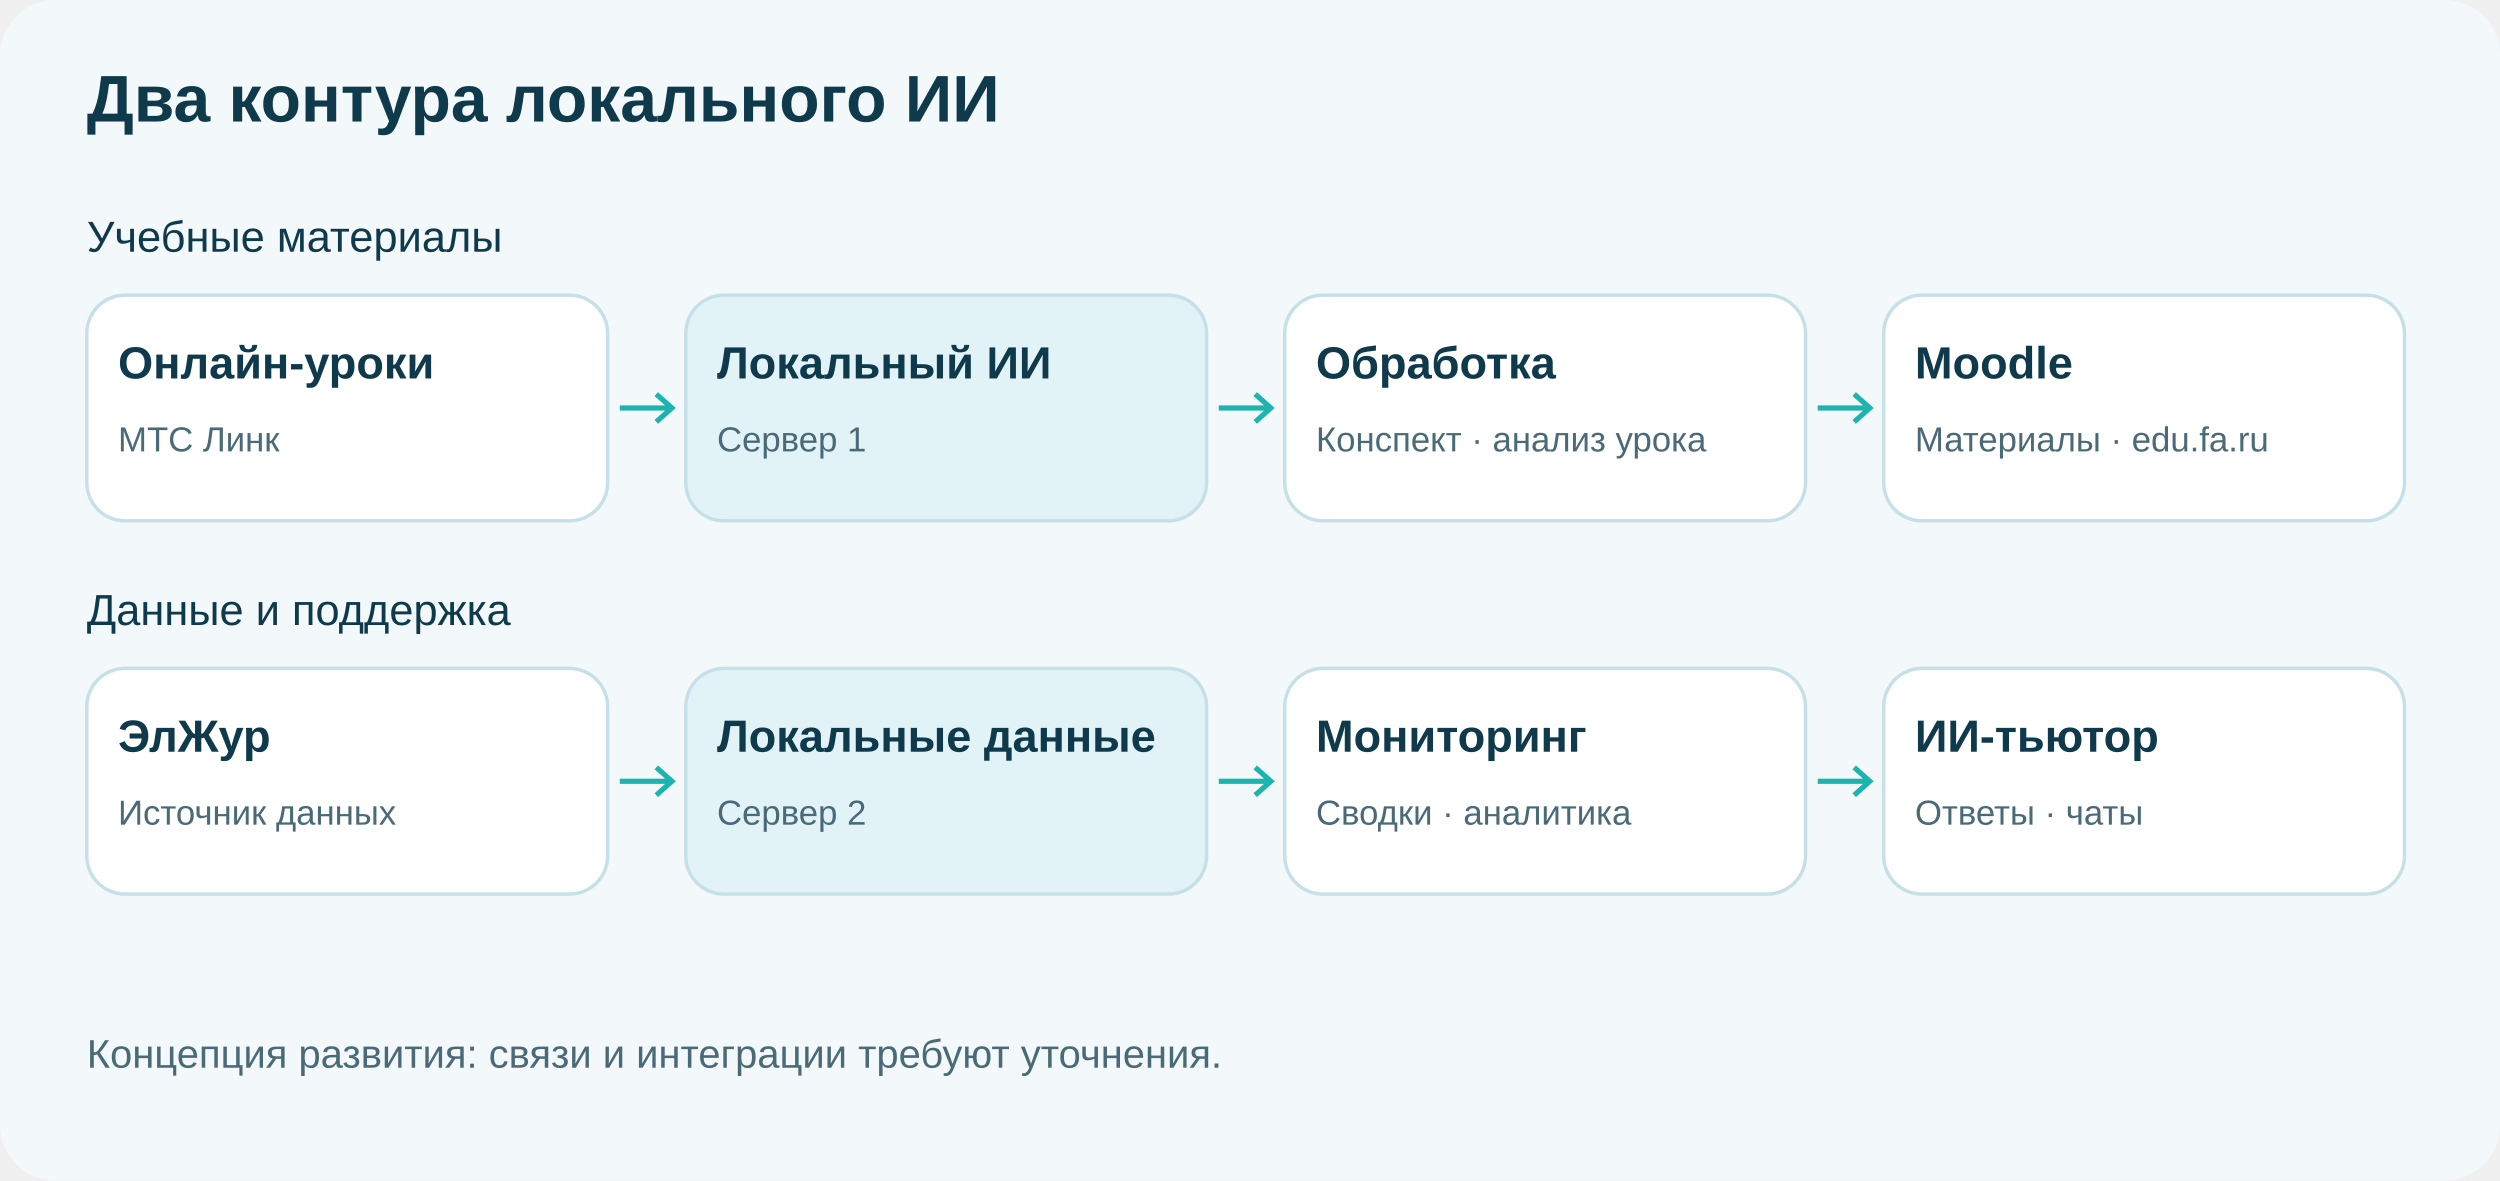
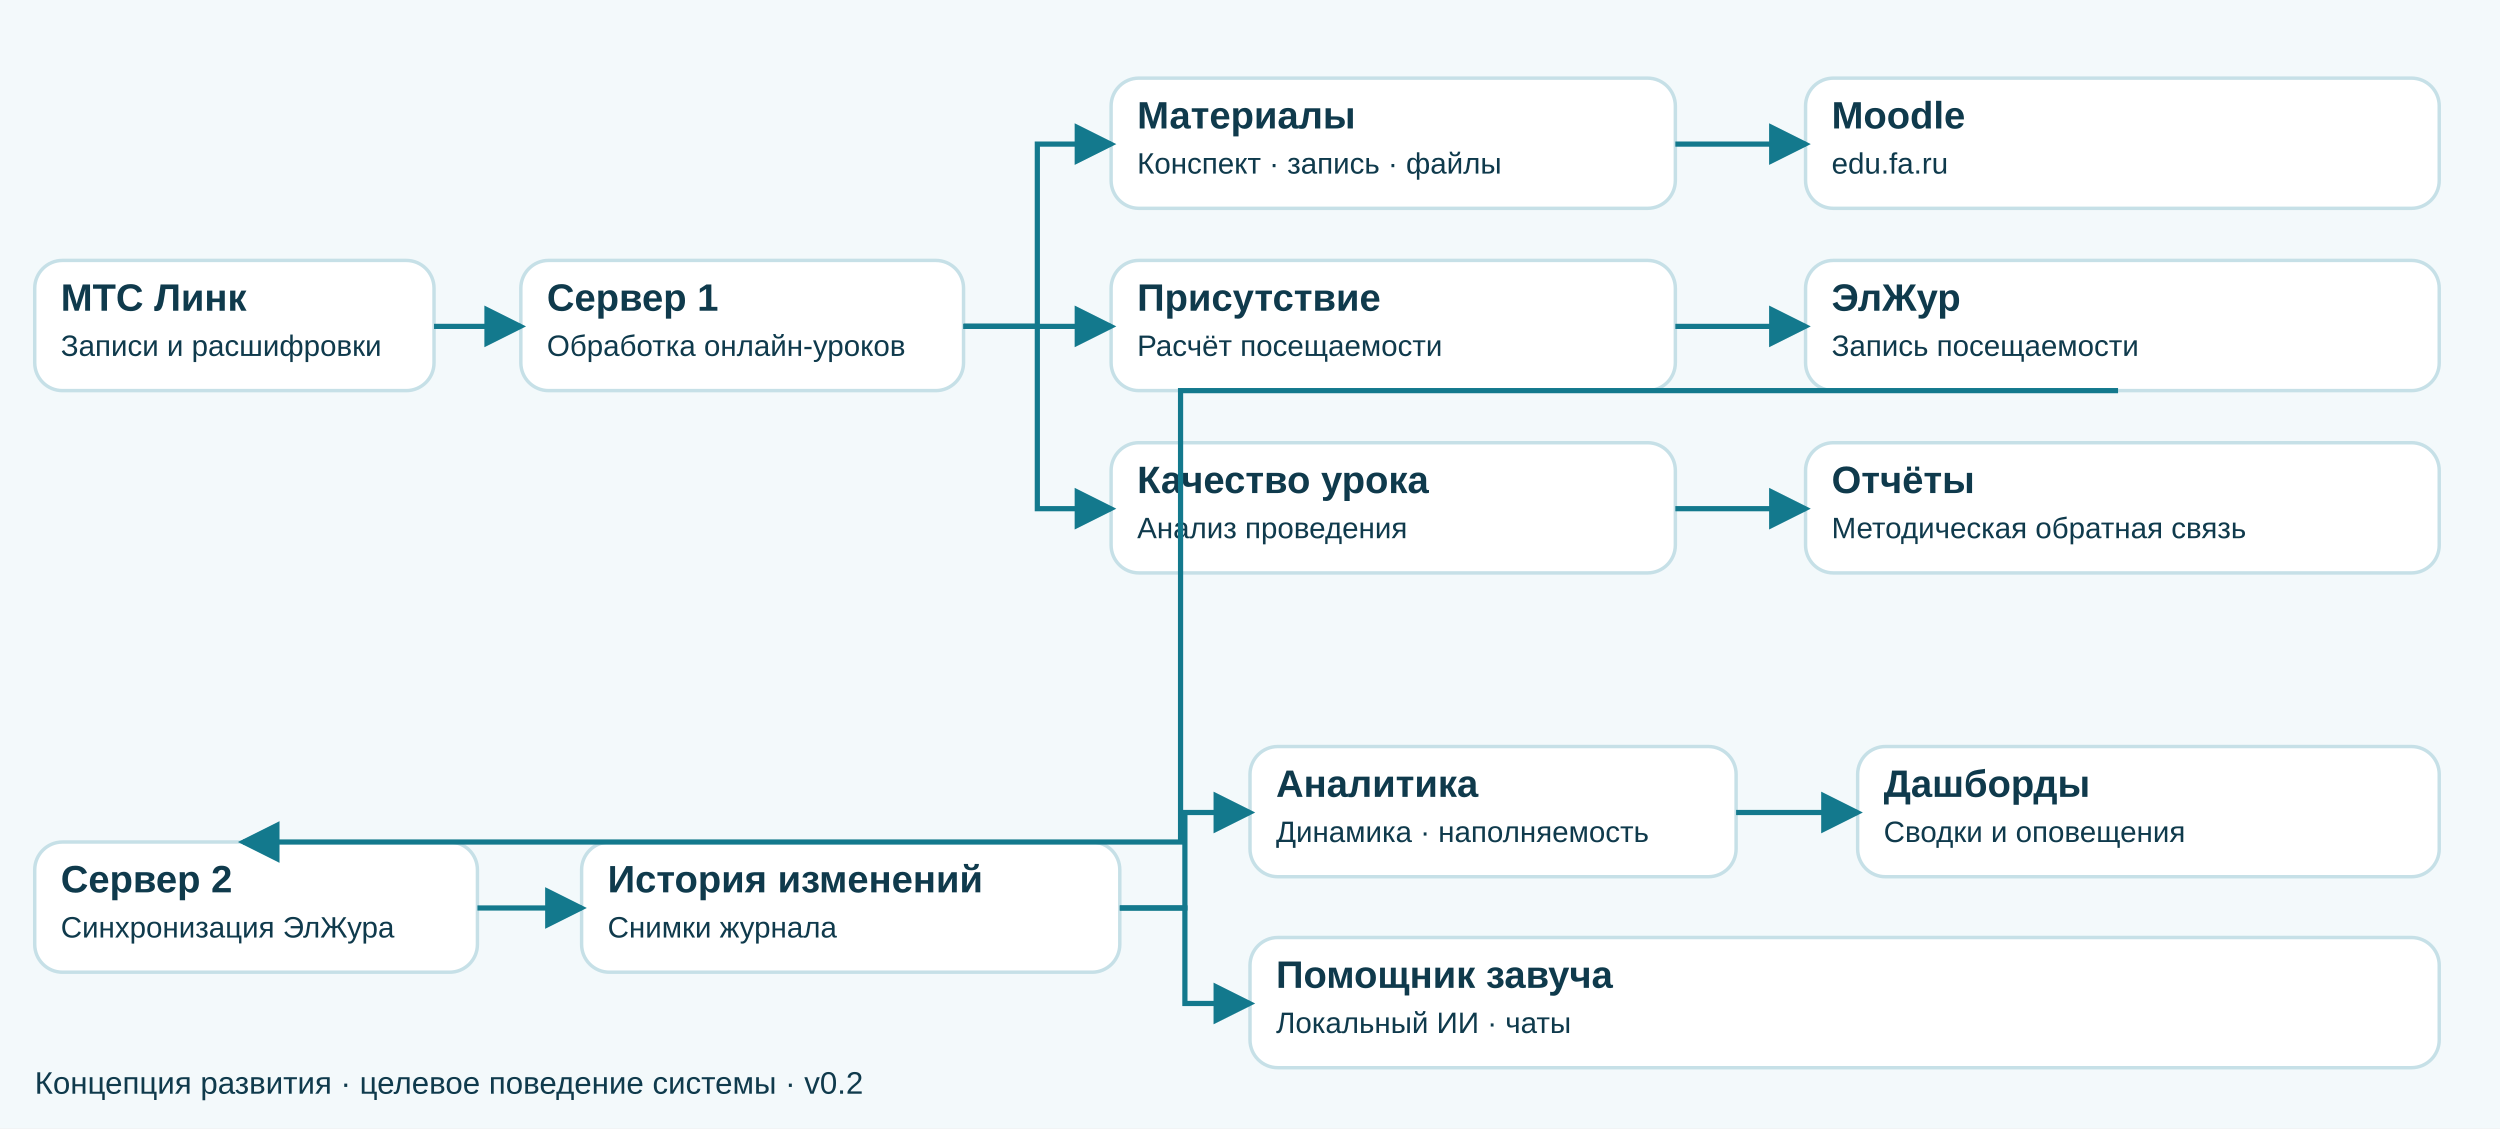
- <svg xmlns="http://www.w3.org/2000/svg" width="1440" height="680" viewBox="0 0 1440 680" role="img" aria-label="Два контура локального ИИ — концепция">
-   <rect width="1440" height="680" rx="32" fill="#f3f9fb" />
-   <style>text{font-family:Arial,sans-serif;fill:#0f3a4c}.small{fill:#4a6a77}</style>
-   <text x="50" y="70" font-size="38" font-weight="700">Два контура локального ИИ</text>
-   <text x="50" y="145" font-size="25" fill="#13798d">Учебные материалы</text>
-   <rect x="50" y="170" width="300" height="130" rx="22" fill="#fff" stroke="#c6e0e7" stroke-width="2" />
-   <text x="68" y="218" font-size="26" font-weight="700">Онлайн-уроки</text>
-   <text class="small" x="68" y="260" font-size="20">МТС Линк</text>
-   <path d="M357 235h30m-9-8 9 8-9 8" fill="none" stroke="#1db3ae" stroke-width="3" />
-   <rect x="395" y="170" width="300" height="130" rx="22" fill="#e2f3f8" stroke="#c6e0e7" stroke-width="2" />
-   <text x="413" y="218" font-size="26" font-weight="700">Локальный ИИ</text>
-   <text class="small" x="413" y="260" font-size="20">Сервер 1</text>
-   <path d="M702 235h30m-9-8 9 8-9 8" fill="none" stroke="#1db3ae" stroke-width="3" />
-   <rect x="740" y="170" width="300" height="130" rx="22" fill="#fff" stroke="#c6e0e7" stroke-width="2" />
-   <text x="758" y="218" font-size="26" font-weight="700">Обработка</text>
-   <text class="small" x="758" y="260" font-size="20">Конспект · анализ урока</text>
-   <path d="M1047 235h30m-9-8 9 8-9 8" fill="none" stroke="#1db3ae" stroke-width="3" />
-   <rect x="1085" y="170" width="300" height="130" rx="22" fill="#fff" stroke="#c6e0e7" stroke-width="2" />
-   <text x="1103" y="218" font-size="26" font-weight="700">Moodle</text>
-   <text class="small" x="1103" y="260" font-size="20">Материалы · edu.fa.ru</text>
-   <text x="50" y="360" font-size="25" fill="#13798d">Данные и поддержка</text>
-   <rect x="50" y="385" width="300" height="130" rx="22" fill="#fff" stroke="#c6e0e7" stroke-width="2" />
-   <text x="68" y="433" font-size="26" font-weight="700">ЭлЖур</text>
-   <text class="small" x="68" y="475" font-size="20">Источник данных</text>
-   <path d="M357 450h30m-9-8 9 8-9 8" fill="none" stroke="#1db3ae" stroke-width="3" />
-   <rect x="395" y="385" width="300" height="130" rx="22" fill="#e2f3f8" stroke="#c6e0e7" stroke-width="2" />
-   <text x="413" y="433" font-size="26" font-weight="700">Локальные данные</text>
-   <text class="small" x="413" y="475" font-size="20">Сервер 2</text>
-   <path d="M702 450h30m-9-8 9 8-9 8" fill="none" stroke="#1db3ae" stroke-width="3" />
-   <rect x="740" y="385" width="300" height="130" rx="22" fill="#fff" stroke="#c6e0e7" stroke-width="2" />
-   <text x="758" y="433" font-size="26" font-weight="700">Мониторинг</text>
-   <text class="small" x="758" y="475" font-size="20">Сводки · аналитика</text>
-   <path d="M1047 450h30m-9-8 9 8-9 8" fill="none" stroke="#1db3ae" stroke-width="3" />
-   <rect x="1085" y="385" width="300" height="130" rx="22" fill="#fff" stroke="#c6e0e7" stroke-width="2" />
-   <text x="1103" y="433" font-size="26" font-weight="700">ИИ-тьютор</text>
-   <text class="small" x="1103" y="475" font-size="20">Ответы · чаты</text>
-   <text class="small" x="50" y="615" font-size="23">Концепция развития: связи и интеграции требуют уточнения.</text>
+ <svg xmlns="http://www.w3.org/2000/svg" viewBox="0 0 1440 650">
+   <defs>
+     <marker id="a" markerWidth="8" markerHeight="8" refX="7" refY="4" orient="auto">
+       <path d="M0 0L8 4L0 8" fill="#13798d" />
+     </marker>
+   </defs>
+   <rect width="1440" height="650" fill="#f3f9fb" />
+   <g font-family="Arial,sans-serif" fill="#0f3a4c">
+     <rect x="20" y="150" width="230" height="75" rx="16" fill="white" stroke="#c6e0e7" stroke-width="2" />
+     <text x="35" y="179" font-size="22" font-weight="bold">МТС Линк</text>
+     <text x="35" y="205" font-size="17">Записи и расшифровки</text>
+     <rect x="300" y="150" width="255" height="75" rx="16" fill="white" stroke="#c6e0e7" stroke-width="2" />
+     <text x="315" y="179" font-size="22" font-weight="bold">Сервер 1</text>
+     <text x="315" y="205" font-size="17">Обработка онлайн-уроков</text>
+     <path d="M250 188H275.0V188H300" fill="none" stroke="#13798d" stroke-width="3" marker-end="url(#a)" />
+     <rect x="640" y="45" width="325" height="75" rx="16" fill="white" stroke="#c6e0e7" stroke-width="2" />
+     <text x="655" y="74" font-size="22" font-weight="bold">Материалы</text>
+     <text x="655" y="100" font-size="17">Конспект · запись · файлы</text>
+     <rect x="1040" y="45" width="365" height="75" rx="16" fill="white" stroke="#c6e0e7" stroke-width="2" />
+     <text x="1055" y="74" font-size="22" font-weight="bold">Moodle</text>
+     <text x="1055" y="100" font-size="17">edu.fa.ru</text>
+     <path d="M555 188H597.5V83H640" fill="none" stroke="#13798d" stroke-width="3" marker-end="url(#a)" />
+     <path d="M965 83H1002.5V83H1040" fill="none" stroke="#13798d" stroke-width="3" marker-end="url(#a)" />
+     <rect x="640" y="150" width="325" height="75" rx="16" fill="white" stroke="#c6e0e7" stroke-width="2" />
+     <text x="655" y="179" font-size="22" font-weight="bold">Присутствие</text>
+     <text x="655" y="205" font-size="17">Расчёт посещаемости</text>
+     <rect x="1040" y="150" width="365" height="75" rx="16" fill="white" stroke="#c6e0e7" stroke-width="2" />
+     <text x="1055" y="179" font-size="22" font-weight="bold">ЭлЖур</text>
+     <text x="1055" y="205" font-size="17">Запись посещаемости</text>
+     <path d="M555 188H597.5V188H640" fill="none" stroke="#13798d" stroke-width="3" marker-end="url(#a)" />
+     <path d="M965 188H1002.5V188H1040" fill="none" stroke="#13798d" stroke-width="3" marker-end="url(#a)" />
+     <rect x="640" y="255" width="325" height="75" rx="16" fill="white" stroke="#c6e0e7" stroke-width="2" />
+     <text x="655" y="284" font-size="22" font-weight="bold">Качество урока</text>
+     <text x="655" y="310" font-size="17">Анализ проведения</text>
+     <rect x="1040" y="255" width="365" height="75" rx="16" fill="white" stroke="#c6e0e7" stroke-width="2" />
+     <text x="1055" y="284" font-size="22" font-weight="bold">Отчёты</text>
+     <text x="1055" y="310" font-size="17">Методическая обратная связь</text>
+     <path d="M555 188H597.5V293H640" fill="none" stroke="#13798d" stroke-width="3" marker-end="url(#a)" />
+     <path d="M965 293H1002.5V293H1040" fill="none" stroke="#13798d" stroke-width="3" marker-end="url(#a)" />
+     <rect x="20" y="485" width="255" height="75" rx="16" fill="white" stroke="#c6e0e7" stroke-width="2" />
+     <text x="35" y="514" font-size="22" font-weight="bold">Сервер 2</text>
+     <text x="35" y="540" font-size="17">Синхронизация ЭлЖура</text>
+     <rect x="335" y="485" width="310" height="75" rx="16" fill="white" stroke="#c6e0e7" stroke-width="2" />
+     <text x="350" y="514" font-size="22" font-weight="bold">История изменений</text>
+     <text x="350" y="540" font-size="17">Снимки журнала</text>
+     <path d="M275 523H305.0V523H335" fill="none" stroke="#13798d" stroke-width="3" marker-end="url(#a)" />
+     <path d="M1220 225H680.0V485H140" fill="none" stroke="#13798d" stroke-width="3" marker-end="url(#a)" />
+     <rect x="720" y="430" width="280" height="75" rx="16" fill="white" stroke="#c6e0e7" stroke-width="2" />
+     <text x="735" y="459" font-size="22" font-weight="bold">Аналитика</text>
+     <text x="735" y="485" font-size="17">Динамика · наполняемость</text>
+     <rect x="1070" y="430" width="335" height="75" rx="16" fill="white" stroke="#c6e0e7" stroke-width="2" />
+     <text x="1085" y="459" font-size="22" font-weight="bold">Дашборды</text>
+     <text x="1085" y="485" font-size="17">Сводки и оповещения</text>
+     <rect x="720" y="540" width="685" height="75" rx="16" fill="white" stroke="#c6e0e7" stroke-width="2" />
+     <text x="735" y="569" font-size="22" font-weight="bold">Помощник завуча</text>
+     <text x="735" y="595" font-size="17">Локальный ИИ · чаты</text>
+     <path d="M645 523H682.5V468H720" fill="none" stroke="#13798d" stroke-width="3" marker-end="url(#a)" />
+     <path d="M645 523H682.5V578H720" fill="none" stroke="#13798d" stroke-width="3" marker-end="url(#a)" />
+     <path d="M1000 468H1035.0V468H1070" fill="none" stroke="#13798d" stroke-width="3" marker-end="url(#a)" />
+     <text x="20" y="630" font-size="18">Концепция развития · целевое поведение системы · v0.2</text>
+   </g>
</svg>
